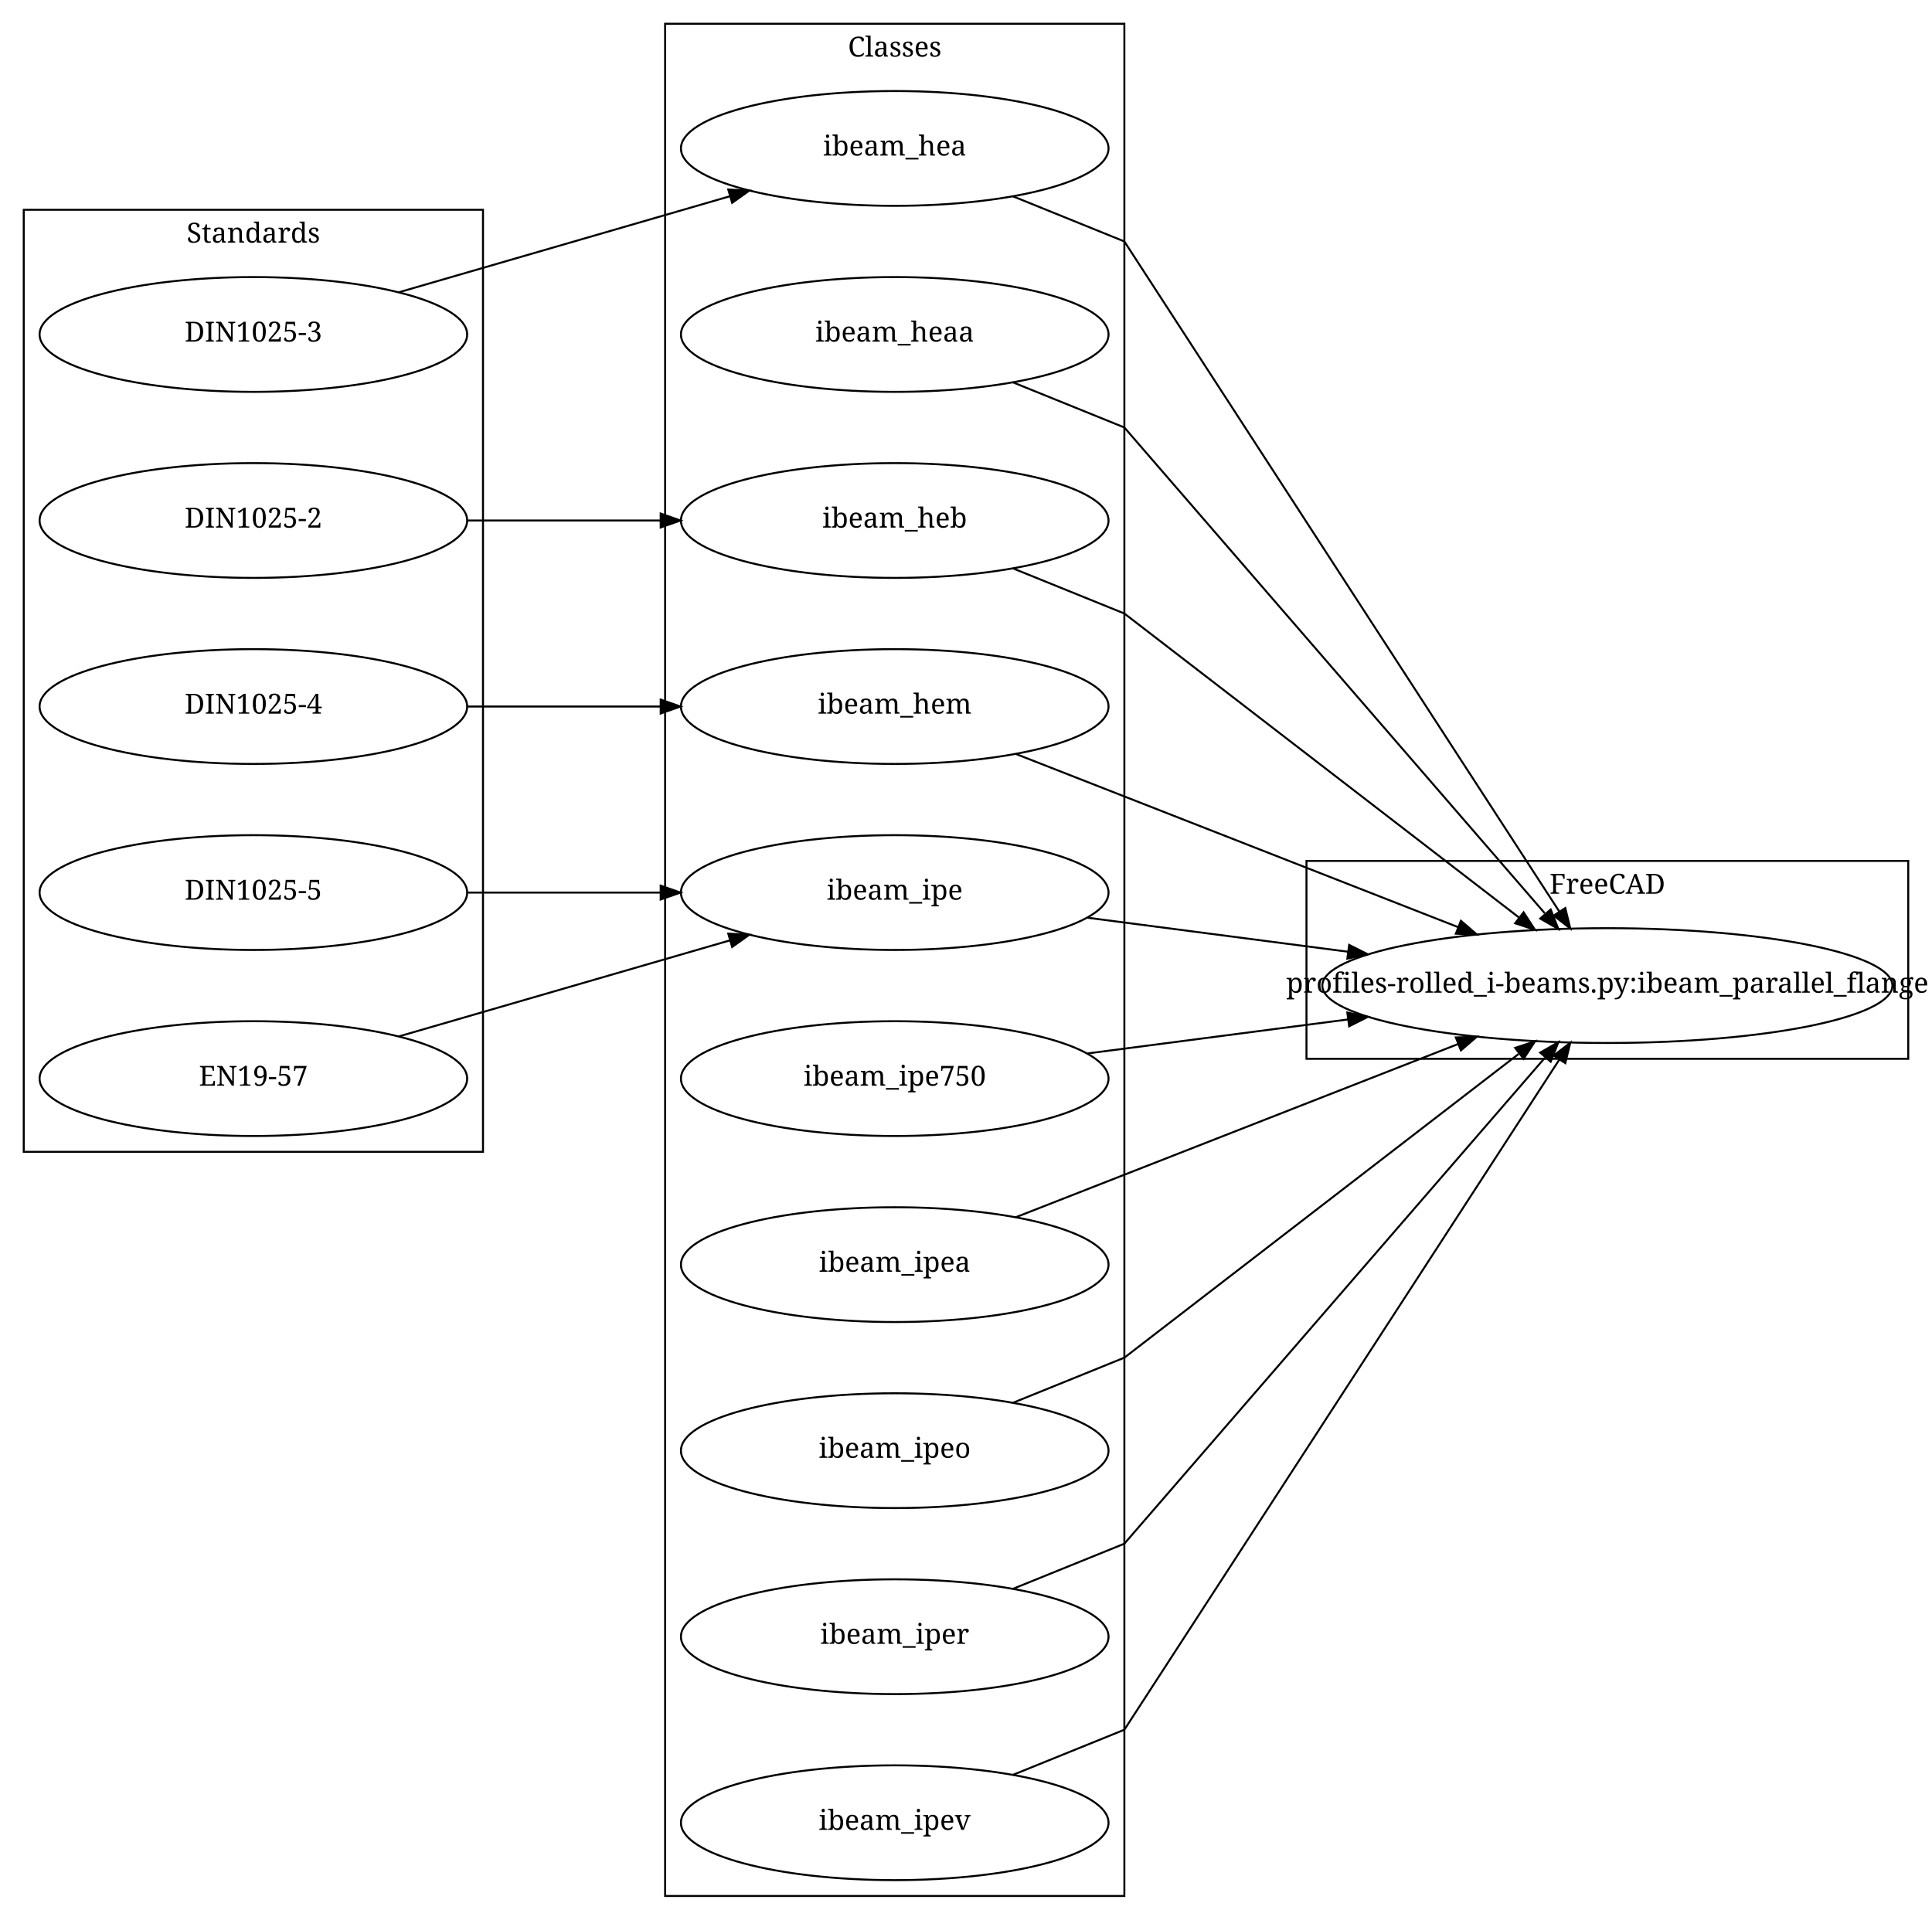
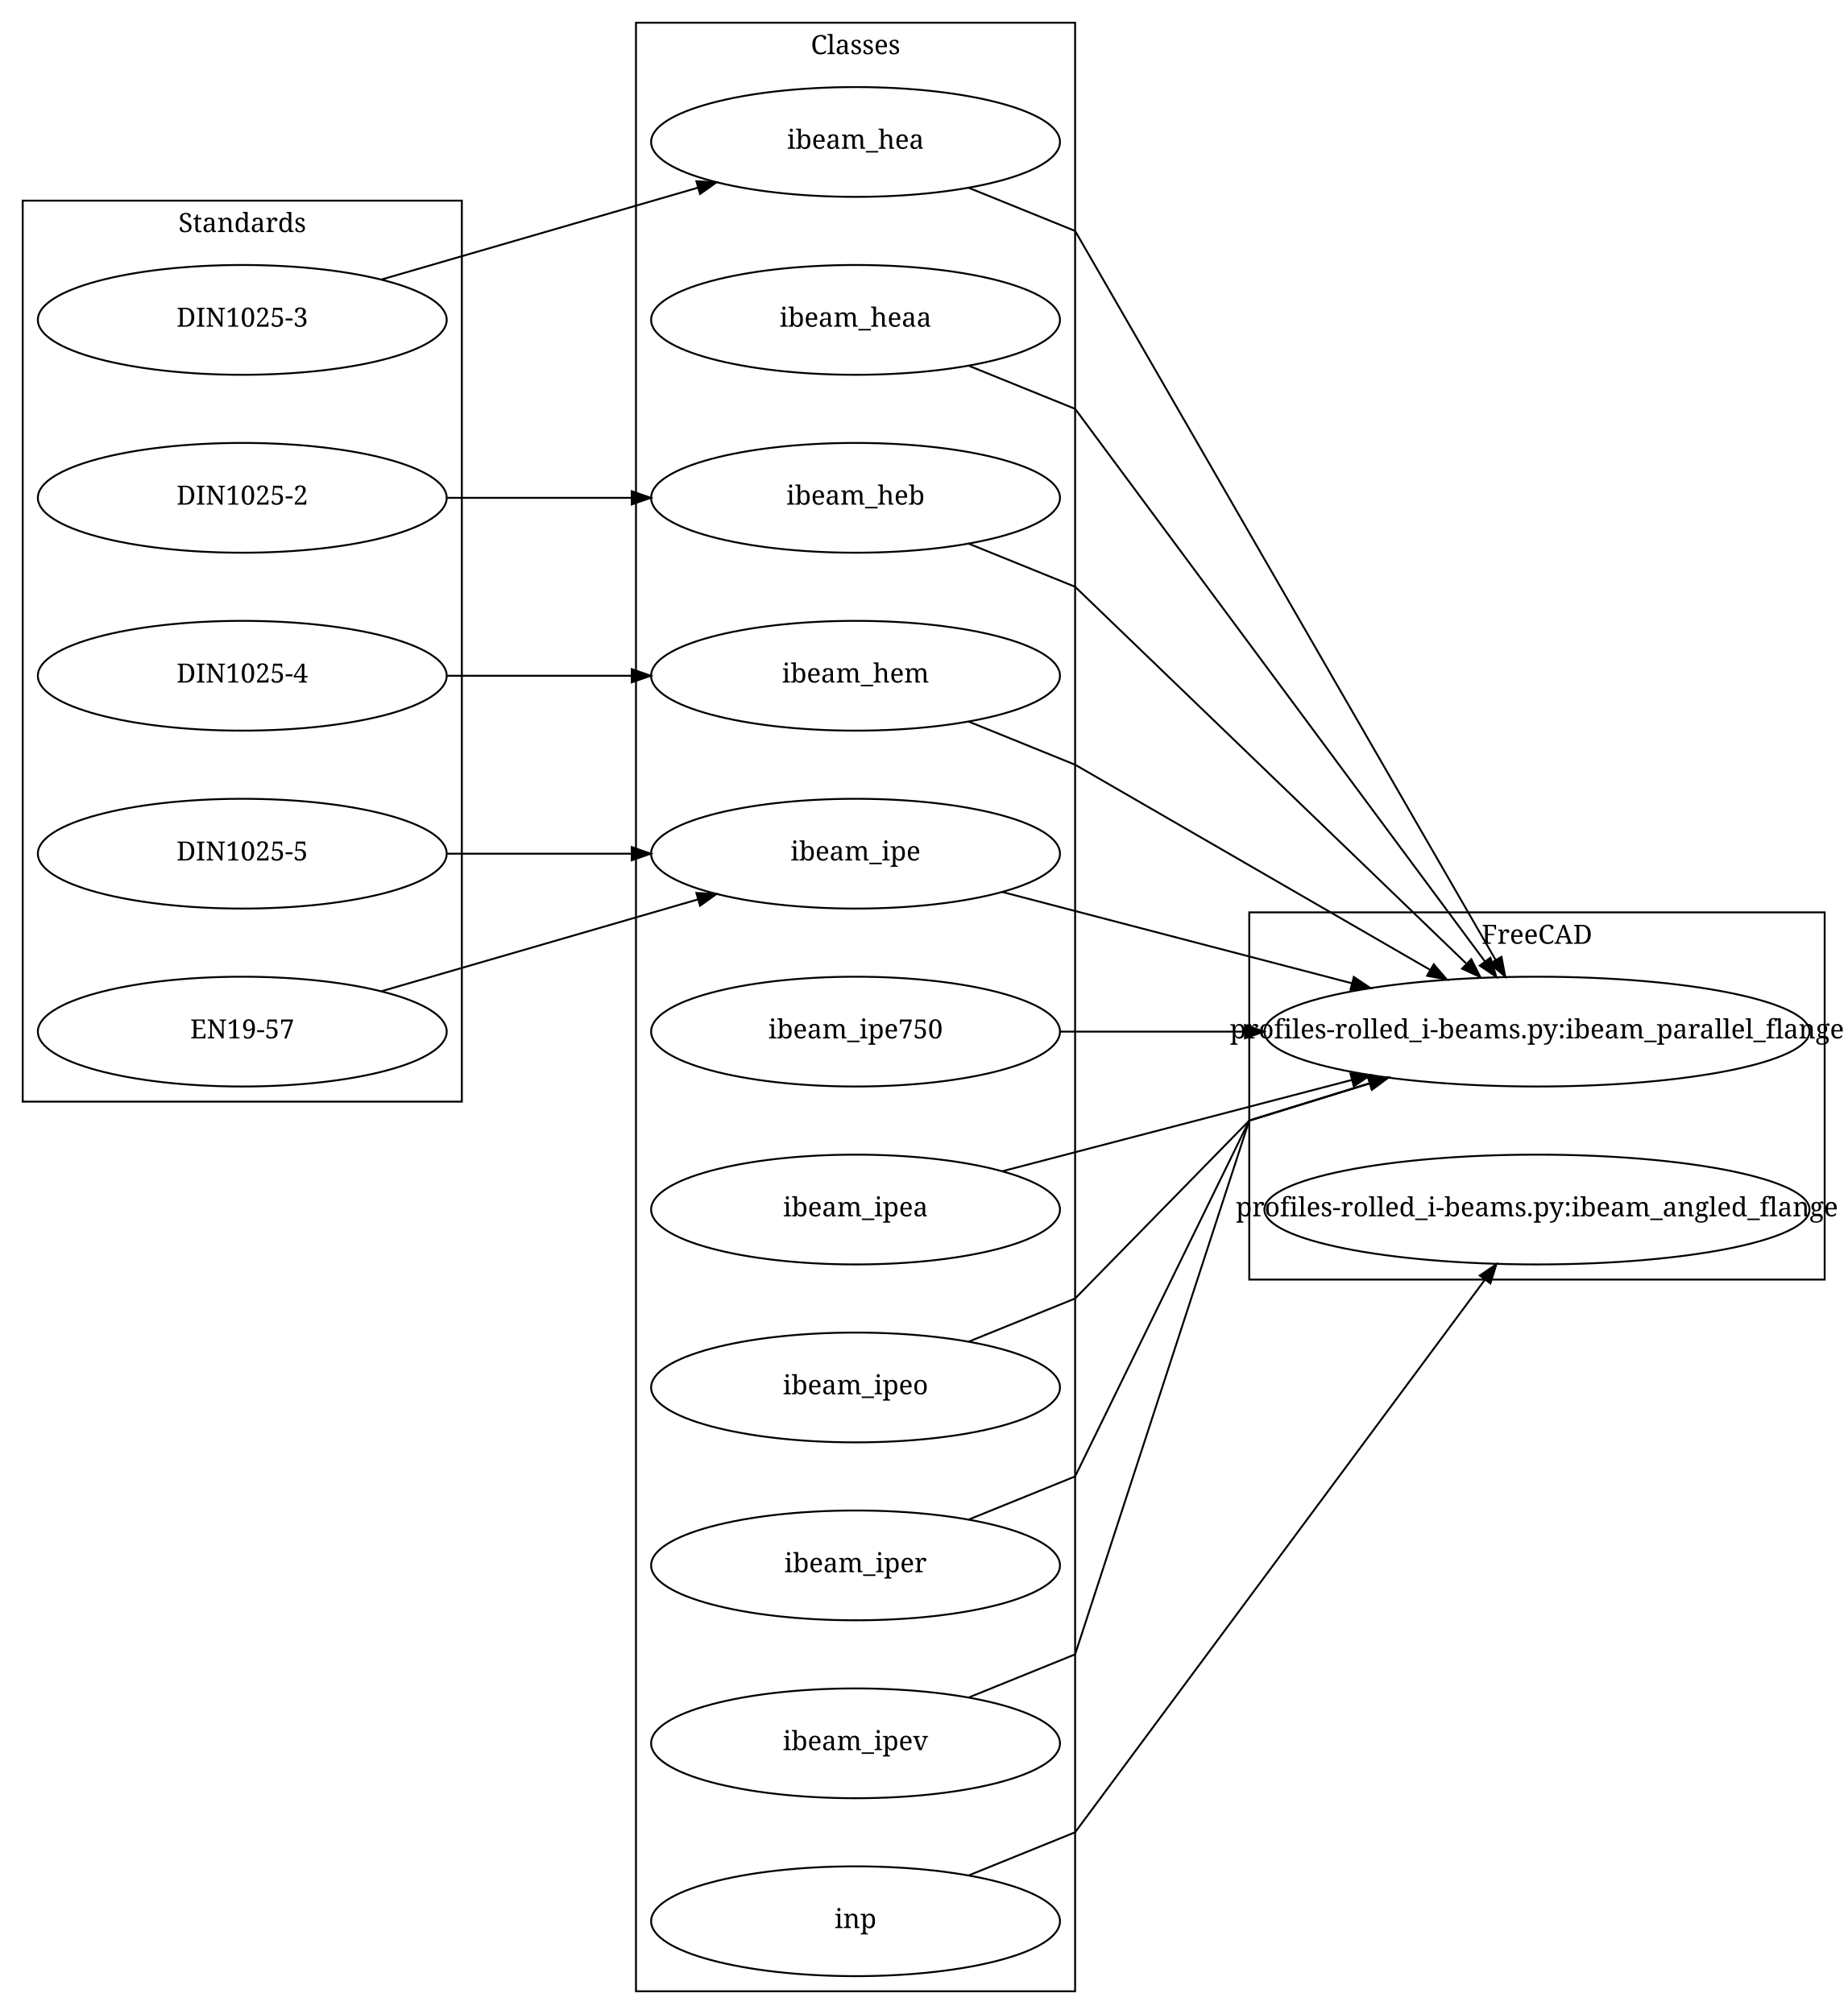
- <svg xmlns="http://www.w3.org/2000/svg" width="976pt" height="970pt" viewBox="0.00 0.00 976.00 970.00">
-   <g id="graph1" class="graph" transform="scale(1 1) rotate(0) translate(4 966)">
-     <polygon fill="white" stroke="white" points="-4,5 -4,-966 973,-966 973,5 -4,5" />
+ <svg xmlns="http://www.w3.org/2000/svg" width="976pt" height="1064pt" viewBox="0.00 0.00 976.00 1064.00">
+   <g id="graph1" class="graph" transform="scale(1 1) rotate(0) translate(4 1060)">
+     <polygon fill="white" stroke="white" points="-4,5 -4,-1060 973,-1060 973,5 -4,5" />
    <g id="graph2" class="cluster">
-       <polygon fill="none" stroke="black" points="332,-8 332,-954 564,-954 564,-8 332,-8" />
-       <text text-anchor="middle" x="448" y="-937.4" font-family="Times Roman,serif" font-size="14.00">Classes</text>
+       <polygon fill="none" stroke="black" points="332,-8 332,-1048 564,-1048 564,-8 332,-8" />
+       <text text-anchor="middle" x="448" y="-1031.4" font-family="Times Roman,serif" font-size="14.00">Classes</text>
    </g>
    <g id="graph3" class="cluster">
-       <polygon fill="none" stroke="black" points="8,-384 8,-860 240,-860 240,-384 8,-384" />
-       <text text-anchor="middle" x="124" y="-843.4" font-family="Times Roman,serif" font-size="14.00">Standards</text>
+       <polygon fill="none" stroke="black" points="8,-478 8,-954 240,-954 240,-478 8,-478" />
+       <text text-anchor="middle" x="124" y="-937.4" font-family="Times Roman,serif" font-size="14.00">Standards</text>
    </g>
    <g id="graph4" class="cluster">
-       <polygon fill="none" stroke="black" points="656,-431 656,-531 960,-531 960,-431 656,-431" />
-       <text text-anchor="middle" x="808" y="-514.4" font-family="Times Roman,serif" font-size="14.00">FreeCAD</text>
+       <polygon fill="none" stroke="black" points="656,-384 656,-578 960,-578 960,-384 656,-384" />
+       <text text-anchor="middle" x="808" y="-561.4" font-family="Times Roman,serif" font-size="14.00">FreeCAD</text>
    </g>
    <g id="node2" class="node">
-       <ellipse fill="none" stroke="black" cx="448" cy="-891" rx="108" ry="29" />
-       <text text-anchor="middle" x="448" y="-887.4" font-family="Times Roman,serif" font-size="14.00">ibeam_hea</text>
+       <ellipse fill="none" stroke="black" cx="448" cy="-985" rx="108" ry="29" />
+       <text text-anchor="middle" x="448" y="-981.4" font-family="Times Roman,serif" font-size="14.00">ibeam_hea</text>
    </g>
-     <g id="node19" class="node">
-       <ellipse fill="none" stroke="black" cx="808" cy="-468" rx="144" ry="29" />
-       <text text-anchor="middle" x="808" y="-464.4" font-family="Times Roman,serif" font-size="14.00">profiles-rolled_i-beams.py:ibeam_parallel_flange</text>
+     <g id="node20" class="node">
+       <ellipse fill="none" stroke="black" cx="808" cy="-515" rx="144" ry="29" />
+       <text text-anchor="middle" x="808" y="-511.4" font-family="Times Roman,serif" font-size="14.00">profiles-rolled_i-beams.py:ibeam_parallel_flange</text>
    </g>
    <g id="edge6" class="edge">
-       <path fill="none" stroke="black" d="M507.699,-866.812C536.122,-855.295 564,-844 564,-844 564,-844 722.098,-600.374 783.772,-505.334" />
-       <polygon fill="black" stroke="black" points="786.751,-507.174 789.259,-496.88 780.879,-503.363 786.751,-507.174" />
+       <path fill="none" stroke="black" d="M507.699,-960.812C536.122,-949.295 564,-938 564,-938 564,-938 726.166,-656.868 786.09,-552.984" />
+       <polygon fill="black" stroke="black" points="789.264,-554.486 791.229,-544.075 783.2,-550.988 789.264,-554.486" />
    </g>
    <g id="node3" class="node">
-       <ellipse fill="none" stroke="black" cx="448" cy="-797" rx="108" ry="29" />
-       <text text-anchor="middle" x="448" y="-793.4" font-family="Times Roman,serif" font-size="14.00">ibeam_heaa</text>
+       <ellipse fill="none" stroke="black" cx="448" cy="-891" rx="108" ry="29" />
+       <text text-anchor="middle" x="448" y="-887.4" font-family="Times Roman,serif" font-size="14.00">ibeam_heaa</text>
    </g>
    <g id="edge10" class="edge">
-       <path fill="none" stroke="black" d="M507.699,-772.812C536.122,-761.295 564,-750 564,-750 564,-750 710.368,-580.836 776.377,-504.548" />
-       <polygon fill="black" stroke="black" points="779.365,-506.444 783.261,-496.592 774.071,-501.864 779.365,-506.444" />
+       <path fill="none" stroke="black" d="M507.699,-866.812C536.122,-855.295 564,-844 564,-844 564,-844 716.682,-638.129 780.491,-552.093" />
+       <polygon fill="black" stroke="black" points="783.415,-554.025 786.56,-543.908 777.792,-549.855 783.415,-554.025" />
    </g>
    <g id="node4" class="node">
-       <ellipse fill="none" stroke="black" cx="448" cy="-703" rx="108" ry="29" />
-       <text text-anchor="middle" x="448" y="-699.4" font-family="Times Roman,serif" font-size="14.00">ibeam_heb</text>
+       <ellipse fill="none" stroke="black" cx="448" cy="-797" rx="108" ry="29" />
+       <text text-anchor="middle" x="448" y="-793.4" font-family="Times Roman,serif" font-size="14.00">ibeam_heb</text>
    </g>
    <g id="edge12" class="edge">
-       <path fill="none" stroke="black" d="M507.699,-678.812C536.122,-667.295 564,-656 564,-656 564,-656 692.725,-556.819 763.18,-502.533" />
-       <polygon fill="black" stroke="black" points="765.686,-505.021 771.471,-496.145 761.413,-499.476 765.686,-505.021" />
+       <path fill="none" stroke="black" d="M507.699,-772.812C536.122,-761.295 564,-750 564,-750 564,-750 702.078,-617.015 770.493,-551.124" />
+       <polygon fill="black" stroke="black" points="773.306,-553.274 778.081,-543.816 768.45,-548.232 773.306,-553.274" />
    </g>
    <g id="node5" class="node">
-       <ellipse fill="none" stroke="black" cx="448" cy="-609" rx="108" ry="29" />
-       <text text-anchor="middle" x="448" y="-605.4" font-family="Times Roman,serif" font-size="14.00">ibeam_hem</text>
+       <ellipse fill="none" stroke="black" cx="448" cy="-703" rx="108" ry="29" />
+       <text text-anchor="middle" x="448" y="-699.4" font-family="Times Roman,serif" font-size="14.00">ibeam_hem</text>
    </g>
    <g id="edge16" class="edge">
-       <path fill="none" stroke="black" d="M509.069,-585.081C570.732,-560.93 666.098,-523.578 732.475,-497.581" />
-       <polygon fill="black" stroke="black" points="734.016,-500.736 742.051,-493.83 731.463,-494.218 734.016,-500.736" />
+       <path fill="none" stroke="black" d="M507.699,-678.812C536.122,-667.295 564,-656 564,-656 564,-656 679.294,-589.375 751.376,-547.721" />
+       <polygon fill="black" stroke="black" points="753.468,-550.555 760.375,-542.521 749.966,-544.494 753.468,-550.555" />
    </g>
    <g id="node6" class="node">
-       <ellipse fill="none" stroke="black" cx="448" cy="-515" rx="108" ry="29" />
-       <text text-anchor="middle" x="448" y="-511.4" font-family="Times Roman,serif" font-size="14.00">ibeam_ipe</text>
+       <ellipse fill="none" stroke="black" cx="448" cy="-609" rx="108" ry="29" />
+       <text text-anchor="middle" x="448" y="-605.4" font-family="Times Roman,serif" font-size="14.00">ibeam_ipe</text>
    </g>
    <g id="edge20" class="edge">
-       <path fill="none" stroke="black" d="M545.421,-502.281C585.894,-496.997 633.477,-490.785 676.941,-485.111" />
-       <polygon fill="black" stroke="black" points="677.554,-488.56 687.017,-483.795 676.648,-481.619 677.554,-488.56" />
+       <path fill="none" stroke="black" d="M525.671,-588.719C579.698,-574.612 652.142,-555.696 710.119,-540.558" />
+       <polygon fill="black" stroke="black" points="711.239,-543.883 720.03,-537.97 709.47,-537.11 711.239,-543.883" />
    </g>
    <g id="node7" class="node">
-       <ellipse fill="none" stroke="black" cx="448" cy="-421" rx="108" ry="29" />
-       <text text-anchor="middle" x="448" y="-417.4" font-family="Times Roman,serif" font-size="14.00">ibeam_ipe750</text>
+       <ellipse fill="none" stroke="black" cx="448" cy="-515" rx="108" ry="29" />
+       <text text-anchor="middle" x="448" y="-511.4" font-family="Times Roman,serif" font-size="14.00">ibeam_ipe750</text>
    </g>
    <g id="edge26" class="edge">
-       <path fill="none" stroke="black" d="M545.421,-433.719C585.894,-439.003 633.477,-445.215 676.941,-450.889" />
-       <polygon fill="black" stroke="black" points="676.648,-454.381 687.017,-452.205 677.554,-447.44 676.648,-454.381" />
+       <path fill="none" stroke="black" d="M556.012,-515C586.7,-515 620.73,-515 653.598,-515" />
+       <polygon fill="black" stroke="black" points="653.756,-518.5 663.756,-515 653.756,-511.5 653.756,-518.5" />
    </g>
    <g id="node8" class="node">
-       <ellipse fill="none" stroke="black" cx="448" cy="-327" rx="108" ry="29" />
-       <text text-anchor="middle" x="448" y="-323.4" font-family="Times Roman,serif" font-size="14.00">ibeam_ipea</text>
+       <ellipse fill="none" stroke="black" cx="448" cy="-421" rx="108" ry="29" />
+       <text text-anchor="middle" x="448" y="-417.4" font-family="Times Roman,serif" font-size="14.00">ibeam_ipea</text>
    </g>
    <g id="edge28" class="edge">
-       <path fill="none" stroke="black" d="M509.069,-350.919C570.732,-375.07 666.098,-412.422 732.475,-438.419" />
-       <polygon fill="black" stroke="black" points="731.463,-441.782 742.051,-442.17 734.016,-435.264 731.463,-441.782" />
+       <path fill="none" stroke="black" d="M525.671,-441.281C579.698,-455.388 652.142,-474.304 710.119,-489.442" />
+       <polygon fill="black" stroke="black" points="709.47,-492.89 720.03,-492.03 711.239,-486.117 709.47,-492.89" />
    </g>
    <g id="node9" class="node">
-       <ellipse fill="none" stroke="black" cx="448" cy="-233" rx="108" ry="29" />
-       <text text-anchor="middle" x="448" y="-229.4" font-family="Times Roman,serif" font-size="14.00">ibeam_ipeo</text>
+       <ellipse fill="none" stroke="black" cx="448" cy="-327" rx="108" ry="29" />
+       <text text-anchor="middle" x="448" y="-323.4" font-family="Times Roman,serif" font-size="14.00">ibeam_ipeo</text>
    </g>
    <g id="edge30" class="edge">
-       <path fill="none" stroke="black" d="M507.699,-257.188C536.122,-268.705 564,-280 564,-280 564,-280 692.725,-379.181 763.18,-433.467" />
-       <polygon fill="black" stroke="black" points="761.413,-436.524 771.471,-439.855 765.686,-430.979 761.413,-436.524" />
+       <path fill="none" stroke="black" d="M507.699,-351.188C536.122,-362.705 564,-374 564,-374 564,-374 656,-468 656,-468 656,-468 686.02,-477.283 719.378,-487.597" />
+       <polygon fill="black" stroke="black" points="718.741,-491.064 729.329,-490.674 720.809,-484.376 718.741,-491.064" />
    </g>
    <g id="node10" class="node">
-       <ellipse fill="none" stroke="black" cx="448" cy="-139" rx="108" ry="29" />
-       <text text-anchor="middle" x="448" y="-135.4" font-family="Times Roman,serif" font-size="14.00">ibeam_iper</text>
+       <ellipse fill="none" stroke="black" cx="448" cy="-233" rx="108" ry="29" />
+       <text text-anchor="middle" x="448" y="-229.4" font-family="Times Roman,serif" font-size="14.00">ibeam_iper</text>
    </g>
    <g id="edge32" class="edge">
-       <path fill="none" stroke="black" d="M507.699,-163.188C536.122,-174.705 564,-186 564,-186 564,-186 710.368,-355.164 776.377,-431.452" />
-       <polygon fill="black" stroke="black" points="774.071,-434.136 783.261,-439.408 779.365,-429.556 774.071,-434.136" />
+       <path fill="none" stroke="black" d="M507.699,-257.188C536.122,-268.705 564,-280 564,-280 564,-280 656,-468 656,-468 656,-468 686.02,-477.283 719.378,-487.597" />
+       <polygon fill="black" stroke="black" points="718.741,-491.064 729.329,-490.674 720.809,-484.376 718.741,-491.064" />
    </g>
    <g id="node11" class="node">
-       <ellipse fill="none" stroke="black" cx="448" cy="-45" rx="108" ry="29" />
-       <text text-anchor="middle" x="448" y="-41.4" font-family="Times Roman,serif" font-size="14.00">ibeam_ipev</text>
+       <ellipse fill="none" stroke="black" cx="448" cy="-139" rx="108" ry="29" />
+       <text text-anchor="middle" x="448" y="-135.4" font-family="Times Roman,serif" font-size="14.00">ibeam_ipev</text>
    </g>
    <g id="edge34" class="edge">
-       <path fill="none" stroke="black" d="M507.699,-69.188C536.122,-80.704 564,-92 564,-92 564,-92 722.098,-335.626 783.772,-430.666" />
-       <polygon fill="black" stroke="black" points="780.879,-432.637 789.259,-439.12 786.751,-428.826 780.879,-432.637" />
+       <path fill="none" stroke="black" d="M507.699,-163.188C536.122,-174.705 564,-186 564,-186 564,-186 656,-468 656,-468 656,-468 686.02,-477.283 719.378,-487.597" />
+       <polygon fill="black" stroke="black" points="718.741,-491.064 729.329,-490.674 720.809,-484.376 718.741,-491.064" />
    </g>
-     <g id="node13" class="node">
-       <ellipse fill="none" stroke="black" cx="124" cy="-797" rx="108" ry="29" />
-       <text text-anchor="middle" x="124" y="-793.4" font-family="Times Roman,serif" font-size="14.00">DIN1025-3</text>
+     <g id="node12" class="node">
+       <ellipse fill="none" stroke="black" cx="448" cy="-45" rx="108" ry="29" />
+       <text text-anchor="middle" x="448" y="-41.4" font-family="Times Roman,serif" font-size="14.00">inp</text>
+     </g>
+     <g id="node21" class="node">
+       <ellipse fill="none" stroke="black" cx="808" cy="-421" rx="144" ry="29" />
+       <text text-anchor="middle" x="808" y="-417.4" font-family="Times Roman,serif" font-size="14.00">profiles-rolled_i-beams.py:ibeam_angled_flange</text>
+     </g>
+     <g id="edge36" class="edge">
+       <path fill="none" stroke="black" d="M507.699,-69.188C536.122,-80.704 564,-92 564,-92 564,-92 716.682,-297.871 780.491,-383.907" />
+       <polygon fill="black" stroke="black" points="777.792,-386.145 786.56,-392.092 783.415,-381.975 777.792,-386.145" />
+     </g>
+     <g id="node14" class="node">
+       <ellipse fill="none" stroke="black" cx="124" cy="-891" rx="108" ry="29" />
+       <text text-anchor="middle" x="124" y="-887.4" font-family="Times Roman,serif" font-size="14.00">DIN1025-3</text>
    </g>
    <g id="edge8" class="edge">
-       <path fill="none" stroke="black" d="M197.521,-818.33C247.247,-832.757 313.017,-851.838 364.685,-866.828" />
-       <polygon fill="black" stroke="black" points="363.911,-870.248 374.49,-869.673 365.862,-863.525 363.911,-870.248" />
+       <path fill="none" stroke="black" d="M197.521,-912.33C247.247,-926.757 313.017,-945.838 364.685,-960.828" />
+       <polygon fill="black" stroke="black" points="363.911,-964.248 374.49,-963.673 365.862,-957.525 363.911,-964.248" />
    </g>
-     <g id="node14" class="node">
-       <ellipse fill="none" stroke="black" cx="124" cy="-703" rx="108" ry="29" />
-       <text text-anchor="middle" x="124" y="-699.4" font-family="Times Roman,serif" font-size="14.00">DIN1025-2</text>
+     <g id="node15" class="node">
+       <ellipse fill="none" stroke="black" cx="124" cy="-797" rx="108" ry="29" />
+       <text text-anchor="middle" x="124" y="-793.4" font-family="Times Roman,serif" font-size="14.00">DIN1025-2</text>
    </g>
    <g id="edge14" class="edge">
+       <path fill="none" stroke="black" d="M232.338,-797C263.545,-797 297.748,-797 329.536,-797" />
+       <polygon fill="black" stroke="black" points="329.764,-800.5 339.764,-797 329.764,-793.5 329.764,-800.5" />
+     </g>
+     <g id="node16" class="node">
+       <ellipse fill="none" stroke="black" cx="124" cy="-703" rx="108" ry="29" />
+       <text text-anchor="middle" x="124" y="-699.4" font-family="Times Roman,serif" font-size="14.00">DIN1025-4</text>
+     </g>
+     <g id="edge18" class="edge">
      <path fill="none" stroke="black" d="M232.338,-703C263.545,-703 297.748,-703 329.536,-703" />
      <polygon fill="black" stroke="black" points="329.764,-706.5 339.764,-703 329.764,-699.5 329.764,-706.5" />
    </g>
-     <g id="node15" class="node">
+     <g id="node17" class="node">
      <ellipse fill="none" stroke="black" cx="124" cy="-609" rx="108" ry="29" />
-       <text text-anchor="middle" x="124" y="-605.4" font-family="Times Roman,serif" font-size="14.00">DIN1025-4</text>
+       <text text-anchor="middle" x="124" y="-605.4" font-family="Times Roman,serif" font-size="14.00">DIN1025-5</text>
    </g>
-     <g id="edge18" class="edge">
+     <g id="edge22" class="edge">
      <path fill="none" stroke="black" d="M232.338,-609C263.545,-609 297.748,-609 329.536,-609" />
      <polygon fill="black" stroke="black" points="329.764,-612.5 339.764,-609 329.764,-605.5 329.764,-612.5" />
    </g>
-     <g id="node16" class="node">
+     <g id="node18" class="node">
      <ellipse fill="none" stroke="black" cx="124" cy="-515" rx="108" ry="29" />
-       <text text-anchor="middle" x="124" y="-511.4" font-family="Times Roman,serif" font-size="14.00">DIN1025-5</text>
-     </g>
-     <g id="edge22" class="edge">
-       <path fill="none" stroke="black" d="M232.338,-515C263.545,-515 297.748,-515 329.536,-515" />
-       <polygon fill="black" stroke="black" points="329.764,-518.5 339.764,-515 329.764,-511.5 329.764,-518.5" />
-     </g>
-     <g id="node17" class="node">
-       <ellipse fill="none" stroke="black" cx="124" cy="-421" rx="108" ry="29" />
-       <text text-anchor="middle" x="124" y="-417.4" font-family="Times Roman,serif" font-size="14.00">EN19-57</text>
+       <text text-anchor="middle" x="124" y="-511.4" font-family="Times Roman,serif" font-size="14.00">EN19-57</text>
    </g>
    <g id="edge24" class="edge">
-       <path fill="none" stroke="black" d="M197.521,-442.33C247.247,-456.757 313.017,-475.838 364.685,-490.828" />
-       <polygon fill="black" stroke="black" points="363.911,-494.248 374.49,-493.673 365.862,-487.525 363.911,-494.248" />
+       <path fill="none" stroke="black" d="M197.521,-536.33C247.247,-550.757 313.017,-569.838 364.685,-584.828" />
+       <polygon fill="black" stroke="black" points="363.911,-588.248 374.49,-587.673 365.862,-581.525 363.911,-588.248" />
    </g>
  </g>
</svg>
